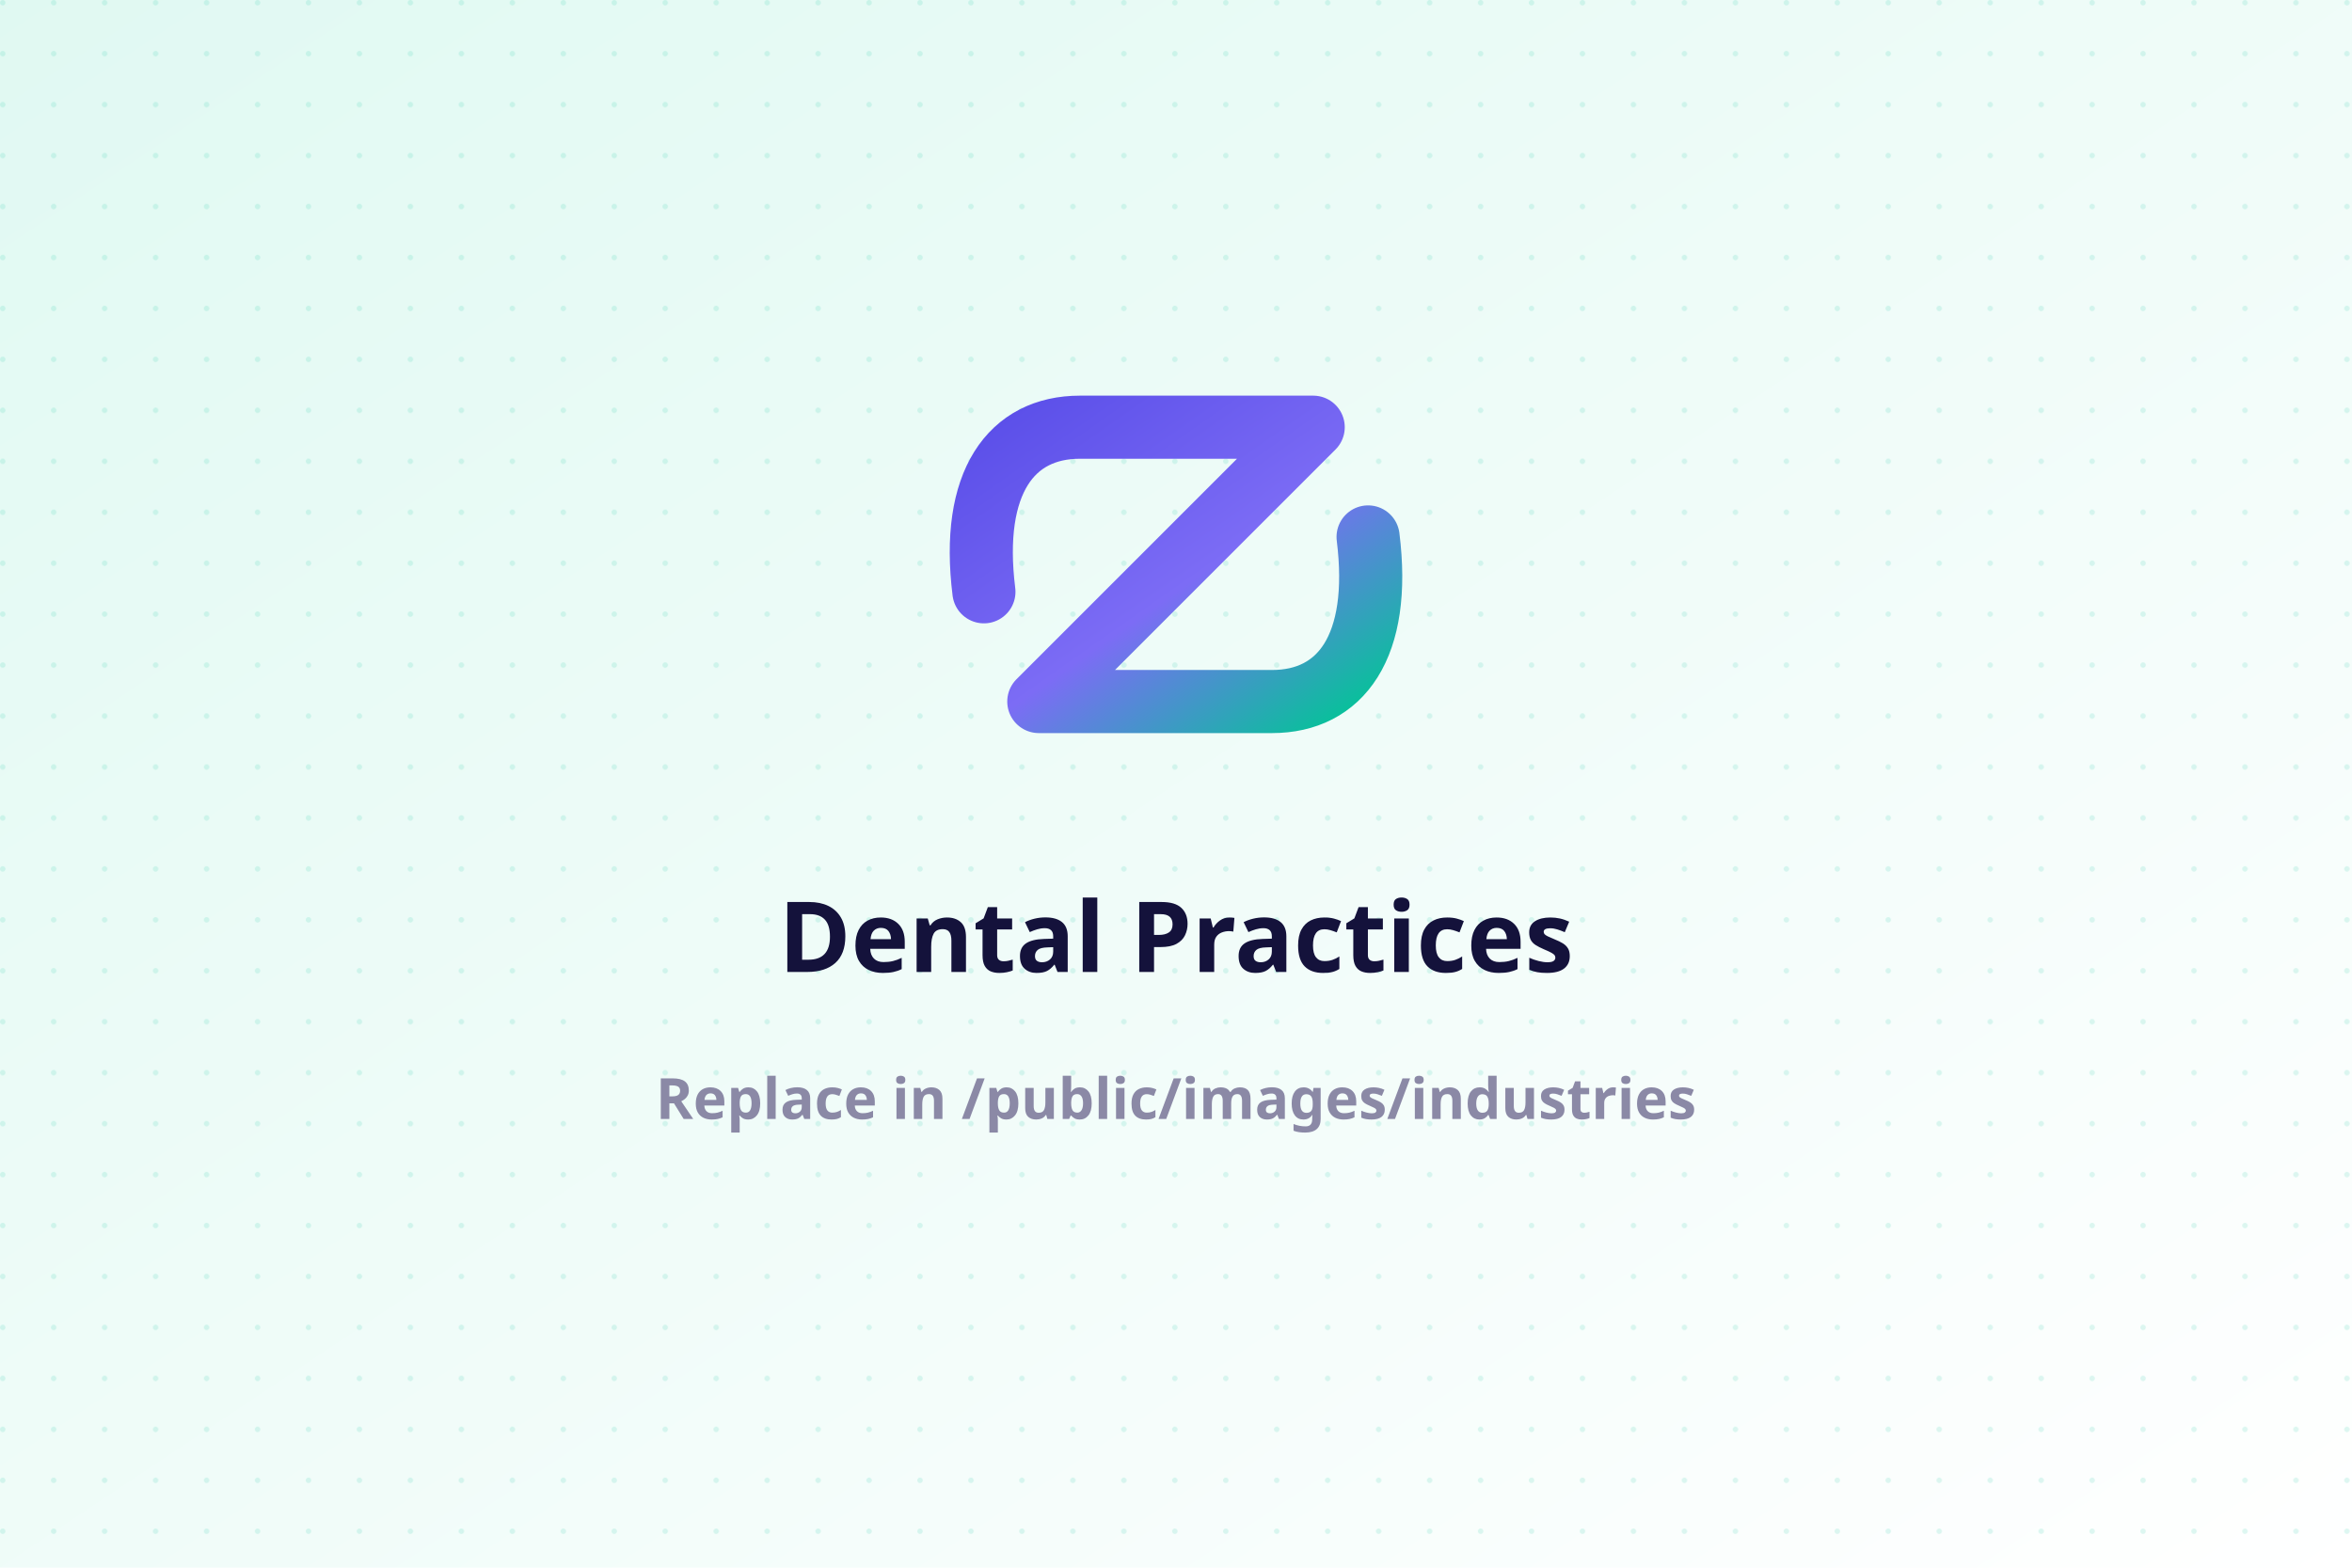
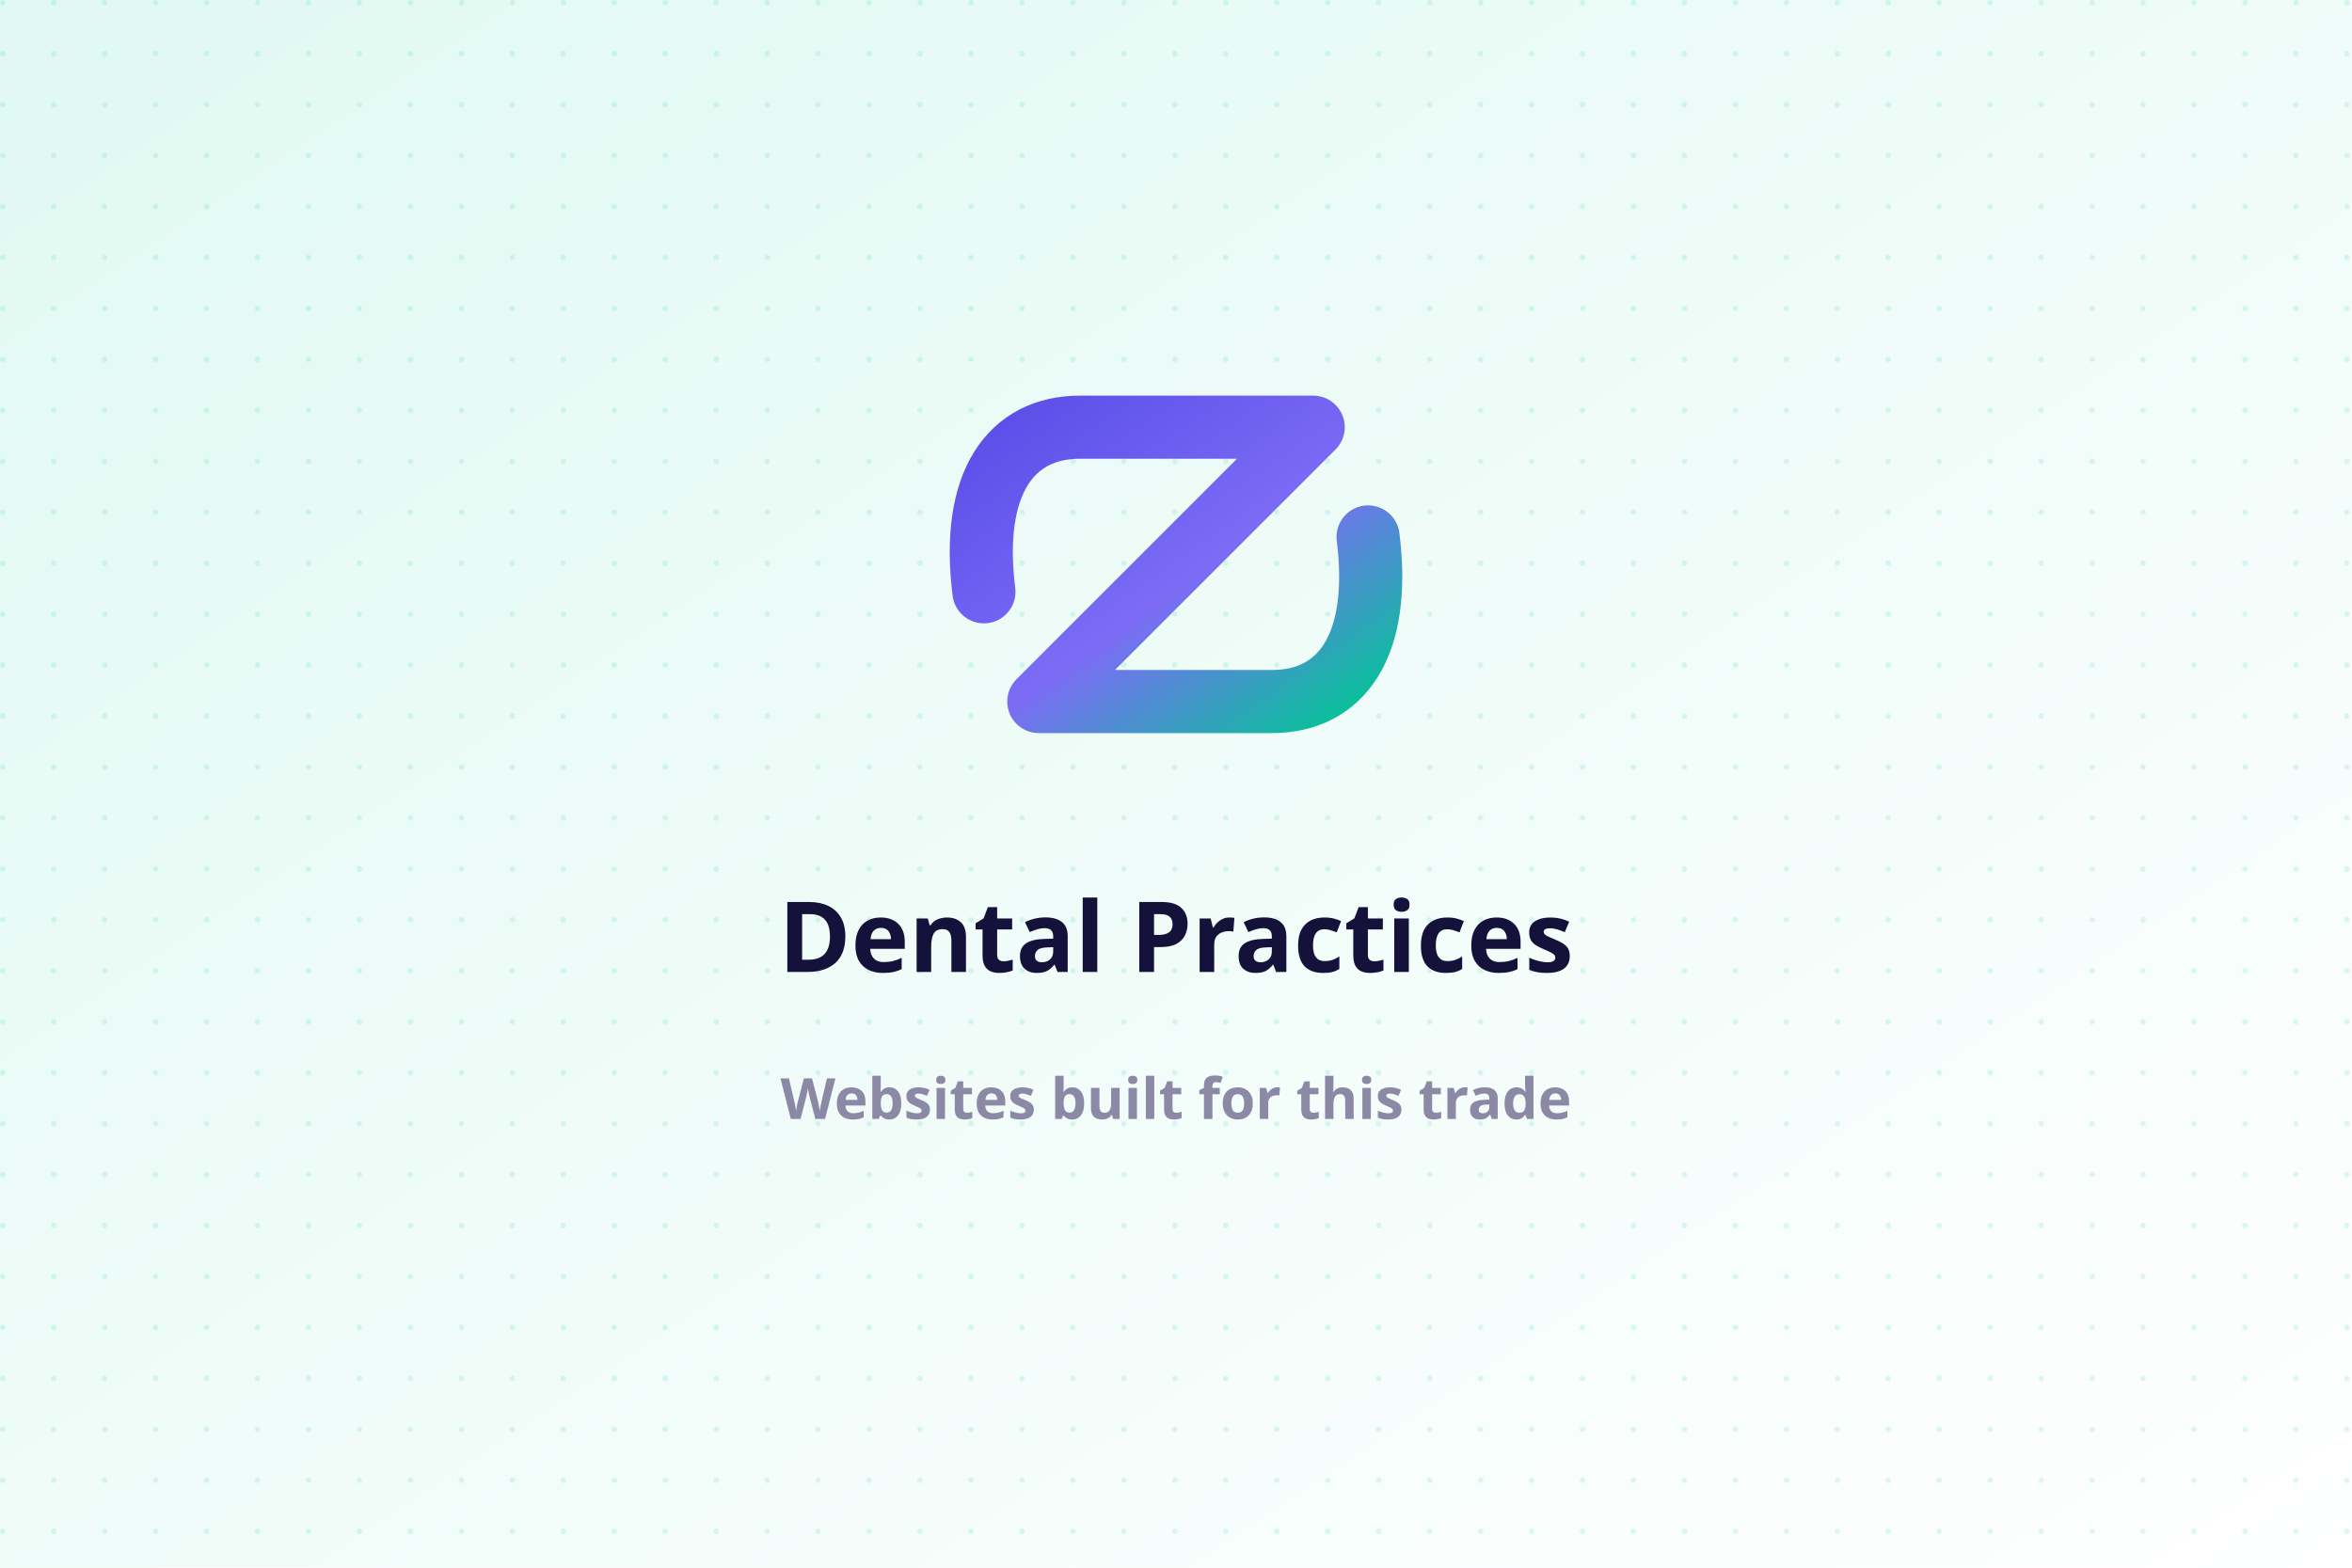
- <svg xmlns="http://www.w3.org/2000/svg" viewBox="0 0 1200 800" width="1200" height="800" role="img" aria-label="Dental Practices placeholder">
+ <svg xmlns="http://www.w3.org/2000/svg" viewBox="0 0 1200 800" width="1200" height="800" role="img" aria-label="Dental Practices — Flowzync">
  <defs>
    <linearGradient id="g" x1="0" y1="0" x2="1" y2="1">
      <stop offset="0" stop-color="#E0F9F2" />
      <stop offset="1" stop-color="#FFFFFF" />
    </linearGradient>
    <linearGradient id="s" x1="0" y1="0" x2="1" y2="1">
      <stop offset="0" stop-color="#5B4FE9" />
      <stop offset=".55" stop-color="#7C6CF5" />
      <stop offset="1" stop-color="#06C299" />
    </linearGradient>
    <pattern id="d" width="26" height="26" patternUnits="userSpaceOnUse">
      <circle cx="1.4" cy="1.4" r="1.4" fill="#06C299" opacity=".13" />
    </pattern>
  </defs>
  <rect width="1200" height="800" fill="url(#g)" />
  <rect width="1200" height="800" fill="url(#d)" />
  <g transform="translate(432.0 120.0) scale(7.000)">
    <path d="M10 26 C9 18 12 14 17 14 H34 L14 34 H31 C36 34 39 30 38 22" fill="none" stroke="url(#s)" stroke-width="4.6" stroke-linecap="round" stroke-linejoin="round" />
  </g>
  <text x="50%" y="496" text-anchor="middle" font-family="Sora, Segoe UI, sans-serif" font-weight="700" font-size="50" fill="#14123B">Dental Practices</text>
-   <text x="50%" y="571" text-anchor="middle" font-family="Manrope, Segoe UI, sans-serif" font-weight="600" font-size="29" fill="#8B89A6">Replace in /public/images/industries</text>
+   <text x="50%" y="571" text-anchor="middle" font-family="Manrope, Segoe UI, sans-serif" font-weight="600" font-size="29" fill="#8B89A6">Websites built for this trade</text>
</svg>
